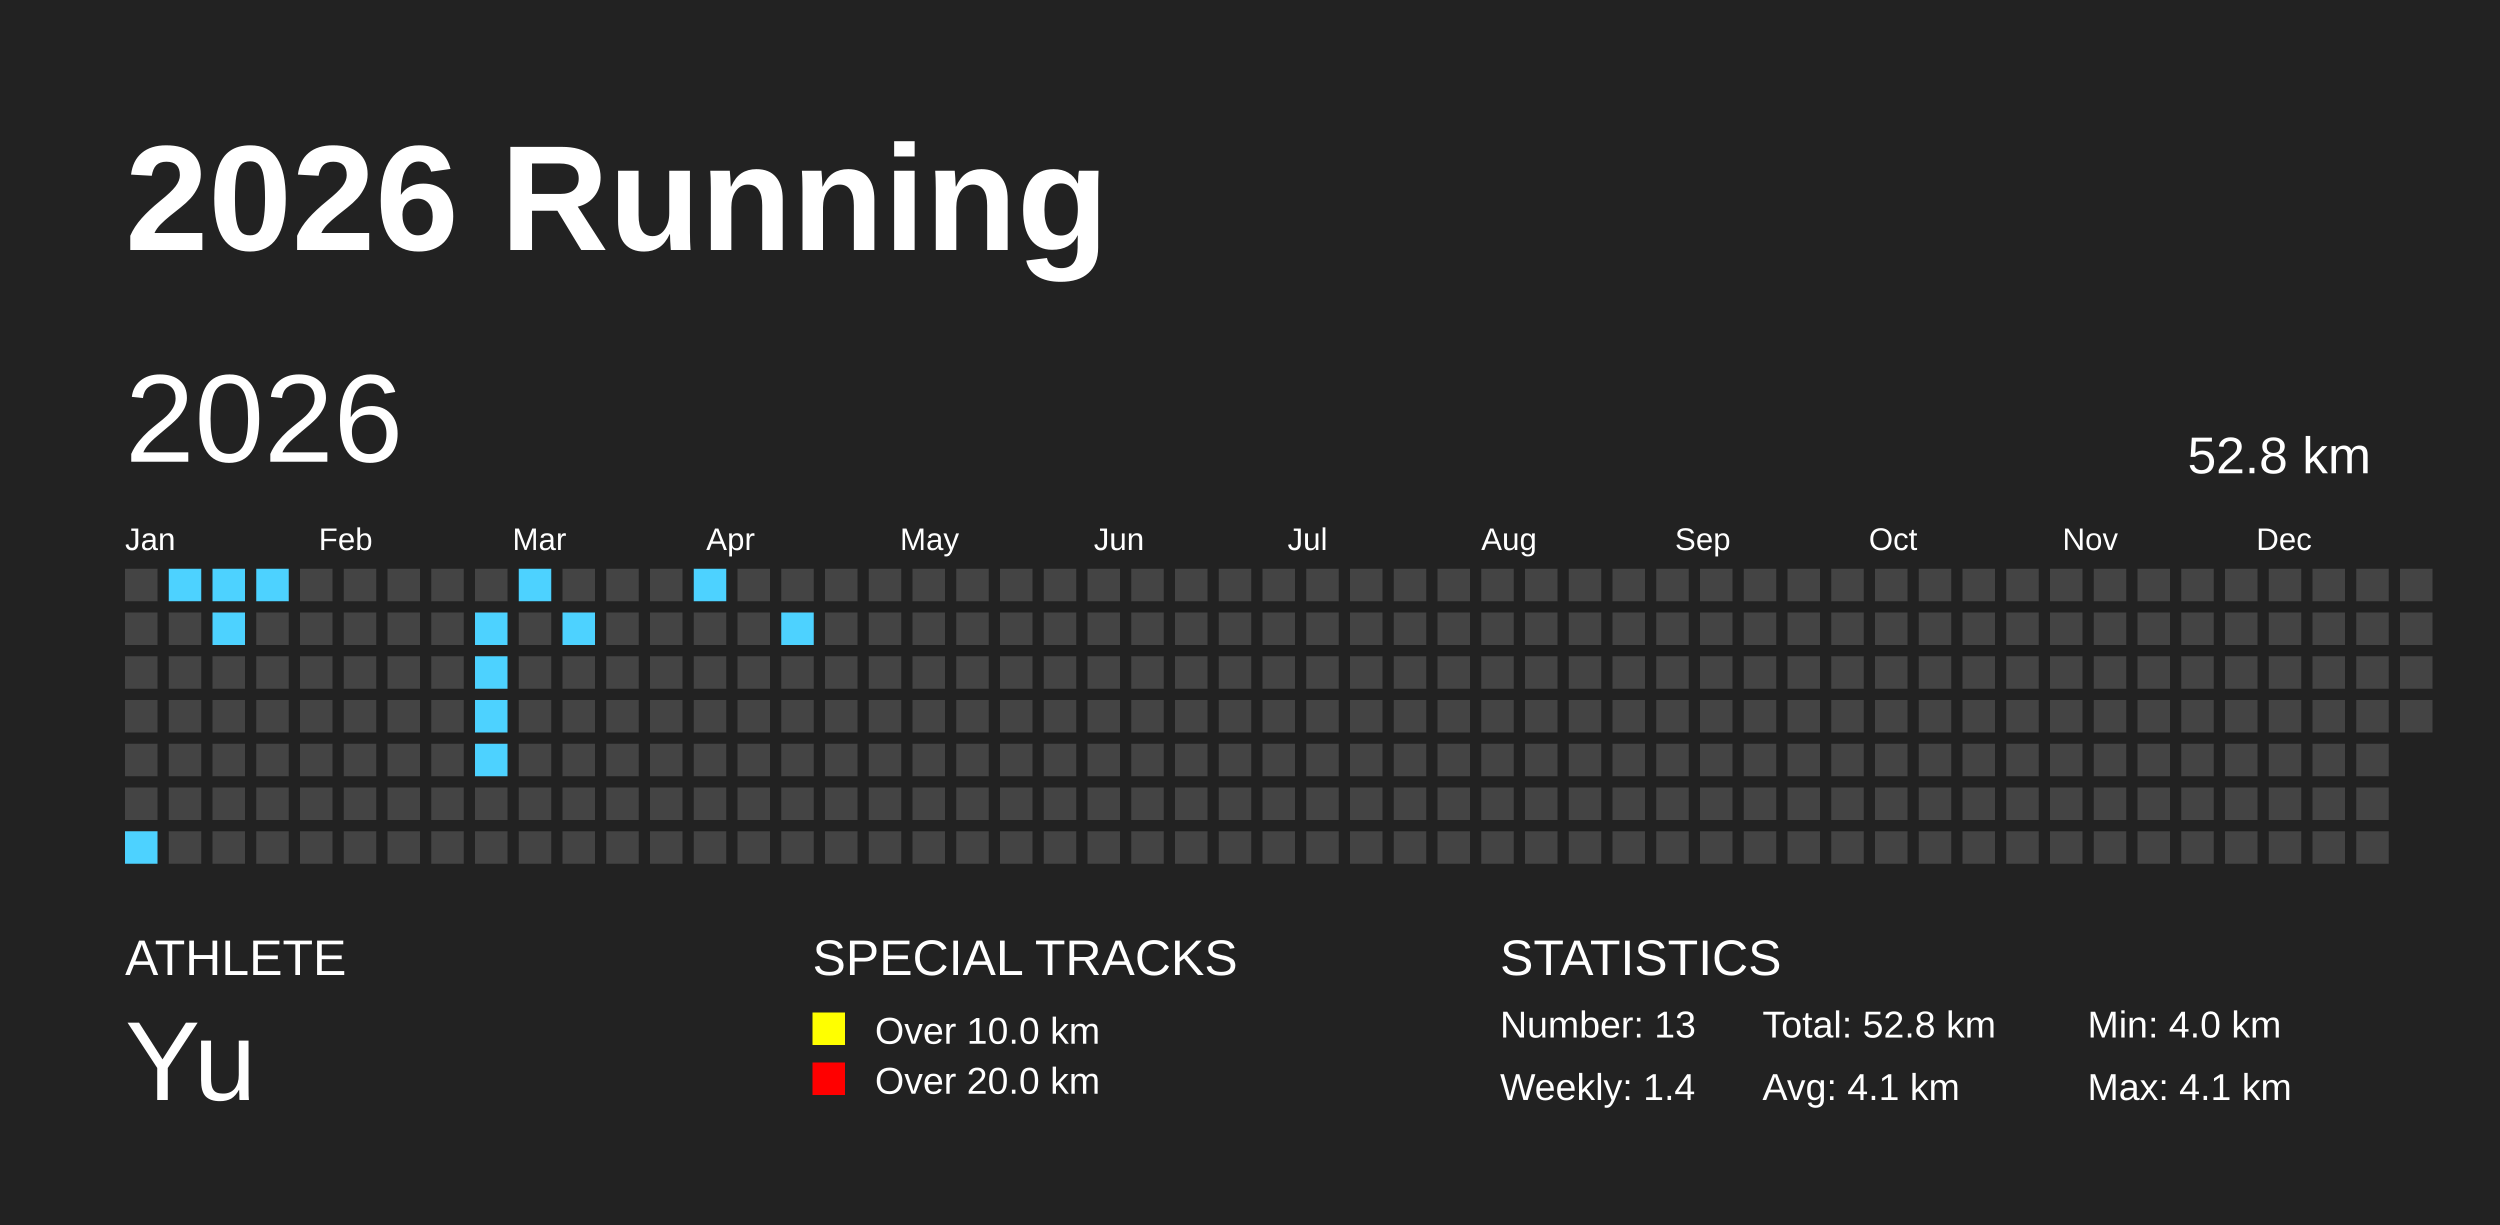
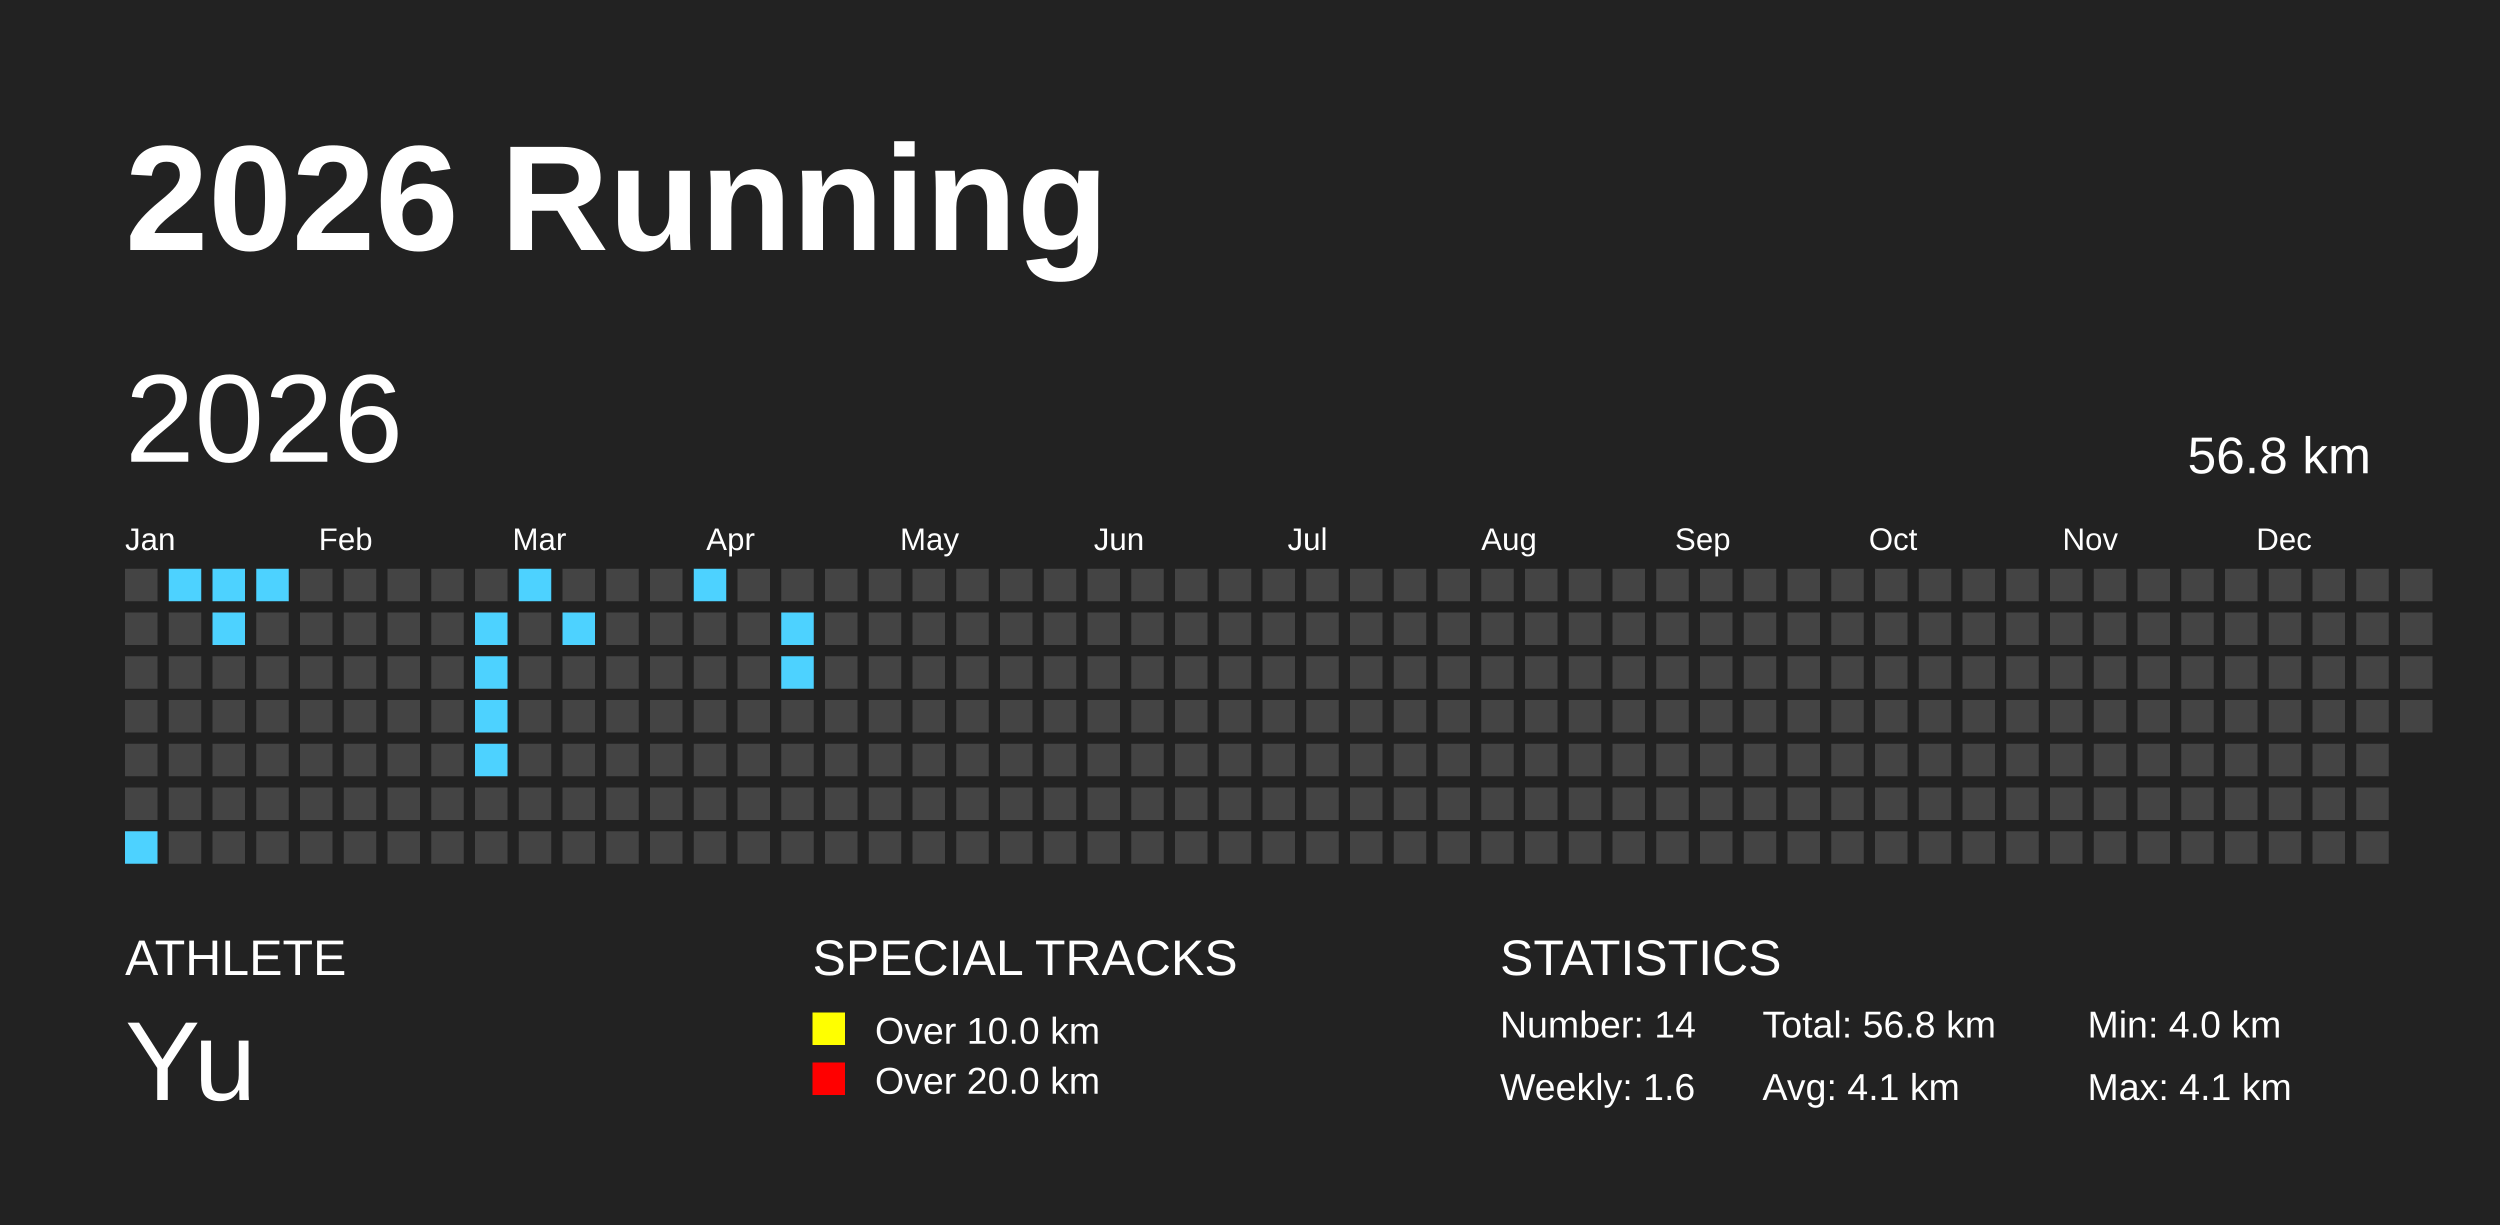
<svg xmlns="http://www.w3.org/2000/svg" baseProfile="full" height="98mm" version="1.1" viewBox="0,0,200,98" width="200mm">
  <defs />
  <rect fill="#222222" height="98" width="200" x="0" y="0" />
  <text fill="#FFFFFF" style="font-size:12px; font-family:Arial; font-weight:bold;" x="10" y="20">2026 Running</text>
  <text fill="#FFFFFF" style="font-size:4px; font-family:Arial" x="10" y="78">ATHLETE</text>
  <text fill="#FFFFFF" style="font-size:9px; font-family:Arial" x="10" y="88">Yu</text>
  <text fill="#FFFFFF" style="font-size:4px; font-family:Arial" x="65" y="78">SPECIAL TRACKS</text>
  <rect fill="yellow" height="2.6" width="2.6" x="65" y="81" />
  <text fill="#FFFFFF" style="font-size:3px; font-family:Arial" x="70" y="83.5">Over 10.0 km</text>
  <rect fill="red" height="2.6" width="2.6" x="65" y="85" />
  <text fill="#FFFFFF" style="font-size:3px; font-family:Arial" x="70" y="87.5">Over 20.0 km</text>
  <text fill="#FFFFFF" style="font-size:4px; font-family:Arial" x="120" y="78">STATISTICS</text>
-   <text fill="#FFFFFF" style="font-size:3px; font-family:Arial" x="120" y="83">Number: 13</text>
-   <text fill="#FFFFFF" style="font-size:3px; font-family:Arial" x="120" y="88">Weekly: 1.4</text>
-   <text fill="#FFFFFF" style="font-size:3px; font-family:Arial" x="141" y="83">Total: 52.8 km</text>
+   <text fill="#FFFFFF" style="font-size:3px; font-family:Arial" x="120" y="83">Number: 14</text>
+   <text fill="#FFFFFF" style="font-size:3px; font-family:Arial" x="120" y="88">Weekly: 1.6</text>
+   <text fill="#FFFFFF" style="font-size:3px; font-family:Arial" x="141" y="83">Total: 56.8 km</text>
  <text fill="#FFFFFF" style="font-size:3px; font-family:Arial" x="141" y="88">Avg: 4.1 km</text>
  <text fill="#FFFFFF" style="font-size:3px; font-family:Arial" x="167" y="83">Min: 4.0 km</text>
  <text fill="#FFFFFF" style="font-size:3px; font-family:Arial" x="167" y="88">Max: 4.1 km</text>
  <text dominant-baseline="hanging" fill="#FFFFFF" style="font-size:10.0px; font-family:Arial;" x="10" y="30">2026</text>
-   <text dominant-baseline="hanging" fill="#FFFFFF" style="font-size:4.125px; font-family:Arial;" x="175" y="35">52.8 km</text>
+   <text dominant-baseline="hanging" fill="#FFFFFF" style="font-size:4.125px; font-family:Arial;" x="175" y="35">56.8 km</text>
  <text fill="#FFFFFF" style="font-size:2.5px; font-family:Arial" x="10.0" y="44">Jan</text>
  <text fill="#FFFFFF" style="font-size:2.5px; font-family:Arial" x="25.5" y="44">Feb</text>
  <text fill="#FFFFFF" style="font-size:2.5px; font-family:Arial" x="41.0" y="44">Mar</text>
  <text fill="#FFFFFF" style="font-size:2.5px; font-family:Arial" x="56.5" y="44">Apr</text>
  <text fill="#FFFFFF" style="font-size:2.5px; font-family:Arial" x="72.0" y="44">May</text>
  <text fill="#FFFFFF" style="font-size:2.5px; font-family:Arial" x="87.5" y="44">Jun</text>
  <text fill="#FFFFFF" style="font-size:2.5px; font-family:Arial" x="103.0" y="44">Jul</text>
  <text fill="#FFFFFF" style="font-size:2.5px; font-family:Arial" x="118.5" y="44">Aug</text>
  <text fill="#FFFFFF" style="font-size:2.5px; font-family:Arial" x="134.0" y="44">Sep</text>
  <text fill="#FFFFFF" style="font-size:2.5px; font-family:Arial" x="149.5" y="44">Oct</text>
  <text fill="#FFFFFF" style="font-size:2.5px; font-family:Arial" x="165.0" y="44">Nov</text>
  <text fill="#FFFFFF" style="font-size:2.5px; font-family:Arial" x="180.5" y="44">Dec</text>
  <rect fill="#444444" height="2.6" width="2.6" x="10.0" y="45.5" />
  <rect fill="#444444" height="2.6" width="2.6" x="10.0" y="49.0" />
  <rect fill="#444444" height="2.6" width="2.6" x="10.0" y="52.5" />
  <rect fill="#444444" height="2.6" width="2.6" x="10.0" y="56.0" />
  <rect fill="#444444" height="2.6" width="2.6" x="10.0" y="59.5" />
  <rect fill="#444444" height="2.6" width="2.6" x="10.0" y="63.0" />
  <rect fill="#4DD2FF" height="2.6" width="2.6" x="10.0" y="66.5" />
  <rect fill="#4DD2FF" height="2.6" width="2.6" x="13.5" y="45.5" />
  <rect fill="#444444" height="2.6" width="2.6" x="13.5" y="49.0" />
  <rect fill="#444444" height="2.6" width="2.6" x="13.5" y="52.5" />
  <rect fill="#444444" height="2.6" width="2.6" x="13.5" y="56.0" />
  <rect fill="#444444" height="2.6" width="2.6" x="13.5" y="59.5" />
  <rect fill="#444444" height="2.6" width="2.6" x="13.5" y="63.0" />
  <rect fill="#444444" height="2.6" width="2.6" x="13.5" y="66.5" />
  <rect fill="#4DD2FF" height="2.6" width="2.6" x="17.0" y="45.5" />
  <rect fill="#4DD2FF" height="2.6" width="2.6" x="17.0" y="49.0" />
  <rect fill="#444444" height="2.6" width="2.6" x="17.0" y="52.5" />
  <rect fill="#444444" height="2.6" width="2.6" x="17.0" y="56.0" />
  <rect fill="#444444" height="2.6" width="2.6" x="17.0" y="59.5" />
  <rect fill="#444444" height="2.6" width="2.6" x="17.0" y="63.0" />
  <rect fill="#444444" height="2.6" width="2.6" x="17.0" y="66.5" />
  <rect fill="#4DD2FF" height="2.6" width="2.6" x="20.5" y="45.5" />
  <rect fill="#444444" height="2.6" width="2.6" x="20.5" y="49.0" />
  <rect fill="#444444" height="2.6" width="2.6" x="20.5" y="52.5" />
  <rect fill="#444444" height="2.6" width="2.6" x="20.5" y="56.0" />
  <rect fill="#444444" height="2.6" width="2.6" x="20.5" y="59.5" />
  <rect fill="#444444" height="2.6" width="2.6" x="20.5" y="63.0" />
  <rect fill="#444444" height="2.6" width="2.6" x="20.5" y="66.5" />
  <rect fill="#444444" height="2.6" width="2.6" x="24.0" y="45.5" />
  <rect fill="#444444" height="2.6" width="2.6" x="24.0" y="49.0" />
  <rect fill="#444444" height="2.6" width="2.6" x="24.0" y="52.5" />
  <rect fill="#444444" height="2.6" width="2.6" x="24.0" y="56.0" />
  <rect fill="#444444" height="2.6" width="2.6" x="24.0" y="59.5" />
  <rect fill="#444444" height="2.6" width="2.6" x="24.0" y="63.0" />
  <rect fill="#444444" height="2.6" width="2.6" x="24.0" y="66.5" />
  <rect fill="#444444" height="2.6" width="2.6" x="27.5" y="45.5" />
  <rect fill="#444444" height="2.6" width="2.6" x="27.5" y="49.0" />
  <rect fill="#444444" height="2.6" width="2.6" x="27.5" y="52.5" />
  <rect fill="#444444" height="2.6" width="2.6" x="27.5" y="56.0" />
  <rect fill="#444444" height="2.6" width="2.6" x="27.5" y="59.5" />
  <rect fill="#444444" height="2.6" width="2.6" x="27.5" y="63.0" />
  <rect fill="#444444" height="2.6" width="2.6" x="27.5" y="66.5" />
  <rect fill="#444444" height="2.6" width="2.6" x="31.0" y="45.5" />
  <rect fill="#444444" height="2.6" width="2.6" x="31.0" y="49.0" />
  <rect fill="#444444" height="2.6" width="2.6" x="31.0" y="52.5" />
  <rect fill="#444444" height="2.6" width="2.6" x="31.0" y="56.0" />
  <rect fill="#444444" height="2.6" width="2.6" x="31.0" y="59.5" />
  <rect fill="#444444" height="2.6" width="2.6" x="31.0" y="63.0" />
  <rect fill="#444444" height="2.6" width="2.6" x="31.0" y="66.5" />
  <rect fill="#444444" height="2.6" width="2.6" x="34.5" y="45.5" />
  <rect fill="#444444" height="2.6" width="2.6" x="34.5" y="49.0" />
  <rect fill="#444444" height="2.6" width="2.6" x="34.5" y="52.5" />
  <rect fill="#444444" height="2.6" width="2.6" x="34.5" y="56.0" />
  <rect fill="#444444" height="2.6" width="2.6" x="34.5" y="59.5" />
  <rect fill="#444444" height="2.6" width="2.6" x="34.5" y="63.0" />
  <rect fill="#444444" height="2.6" width="2.6" x="34.5" y="66.5" />
  <rect fill="#444444" height="2.6" width="2.6" x="38.0" y="45.5" />
  <rect fill="#4DD2FF" height="2.6" width="2.6" x="38.0" y="49.0" />
  <rect fill="#4DD2FF" height="2.6" width="2.6" x="38.0" y="52.5" />
  <rect fill="#4DD2FF" height="2.6" width="2.6" x="38.0" y="56.0" />
  <rect fill="#4DD2FF" height="2.6" width="2.6" x="38.0" y="59.5" />
  <rect fill="#444444" height="2.6" width="2.6" x="38.0" y="63.0" />
  <rect fill="#444444" height="2.6" width="2.6" x="38.0" y="66.5" />
  <rect fill="#4DD2FF" height="2.6" width="2.6" x="41.5" y="45.5" />
  <rect fill="#444444" height="2.6" width="2.6" x="41.5" y="49.0" />
  <rect fill="#444444" height="2.6" width="2.6" x="41.5" y="52.5" />
  <rect fill="#444444" height="2.6" width="2.6" x="41.5" y="56.0" />
  <rect fill="#444444" height="2.6" width="2.6" x="41.5" y="59.5" />
  <rect fill="#444444" height="2.6" width="2.6" x="41.5" y="63.0" />
  <rect fill="#444444" height="2.6" width="2.6" x="41.5" y="66.5" />
  <rect fill="#444444" height="2.6" width="2.6" x="45.0" y="45.5" />
  <rect fill="#4DD2FF" height="2.6" width="2.6" x="45.0" y="49.0" />
  <rect fill="#444444" height="2.6" width="2.6" x="45.0" y="52.5" />
  <rect fill="#444444" height="2.6" width="2.6" x="45.0" y="56.0" />
  <rect fill="#444444" height="2.6" width="2.6" x="45.0" y="59.5" />
  <rect fill="#444444" height="2.6" width="2.6" x="45.0" y="63.0" />
  <rect fill="#444444" height="2.6" width="2.6" x="45.0" y="66.5" />
  <rect fill="#444444" height="2.6" width="2.6" x="48.5" y="45.5" />
  <rect fill="#444444" height="2.6" width="2.6" x="48.5" y="49.0" />
  <rect fill="#444444" height="2.6" width="2.6" x="48.5" y="52.5" />
  <rect fill="#444444" height="2.6" width="2.6" x="48.5" y="56.0" />
  <rect fill="#444444" height="2.6" width="2.6" x="48.5" y="59.5" />
  <rect fill="#444444" height="2.6" width="2.6" x="48.5" y="63.0" />
  <rect fill="#444444" height="2.6" width="2.6" x="48.5" y="66.5" />
  <rect fill="#444444" height="2.6" width="2.6" x="52.0" y="45.5" />
  <rect fill="#444444" height="2.6" width="2.6" x="52.0" y="49.0" />
  <rect fill="#444444" height="2.6" width="2.6" x="52.0" y="52.5" />
  <rect fill="#444444" height="2.6" width="2.6" x="52.0" y="56.0" />
  <rect fill="#444444" height="2.6" width="2.6" x="52.0" y="59.5" />
  <rect fill="#444444" height="2.6" width="2.6" x="52.0" y="63.0" />
  <rect fill="#444444" height="2.6" width="2.6" x="52.0" y="66.5" />
  <rect fill="#4DD2FF" height="2.6" width="2.6" x="55.5" y="45.5" />
  <rect fill="#444444" height="2.6" width="2.6" x="55.5" y="49.0" />
  <rect fill="#444444" height="2.6" width="2.6" x="55.5" y="52.5" />
  <rect fill="#444444" height="2.6" width="2.6" x="55.5" y="56.0" />
  <rect fill="#444444" height="2.6" width="2.6" x="55.5" y="59.5" />
  <rect fill="#444444" height="2.6" width="2.6" x="55.5" y="63.0" />
  <rect fill="#444444" height="2.6" width="2.6" x="55.5" y="66.5" />
  <rect fill="#444444" height="2.6" width="2.6" x="59.0" y="45.5" />
  <rect fill="#444444" height="2.6" width="2.6" x="59.0" y="49.0" />
  <rect fill="#444444" height="2.6" width="2.6" x="59.0" y="52.5" />
  <rect fill="#444444" height="2.6" width="2.6" x="59.0" y="56.0" />
  <rect fill="#444444" height="2.6" width="2.6" x="59.0" y="59.5" />
  <rect fill="#444444" height="2.6" width="2.6" x="59.0" y="63.0" />
  <rect fill="#444444" height="2.6" width="2.6" x="59.0" y="66.5" />
  <rect fill="#444444" height="2.6" width="2.6" x="62.5" y="45.5" />
  <rect fill="#4DD2FF" height="2.6" width="2.6" x="62.5" y="49.0" />
-   <rect fill="#444444" height="2.6" width="2.6" x="62.5" y="52.5" />
+   <rect fill="#4DD2FF" height="2.6" width="2.6" x="62.5" y="52.5" />
  <rect fill="#444444" height="2.6" width="2.6" x="62.5" y="56.0" />
  <rect fill="#444444" height="2.6" width="2.6" x="62.5" y="59.5" />
  <rect fill="#444444" height="2.6" width="2.6" x="62.5" y="63.0" />
  <rect fill="#444444" height="2.6" width="2.6" x="62.5" y="66.5" />
  <rect fill="#444444" height="2.6" width="2.6" x="66.0" y="45.5" />
  <rect fill="#444444" height="2.6" width="2.6" x="66.0" y="49.0" />
  <rect fill="#444444" height="2.6" width="2.6" x="66.0" y="52.5" />
  <rect fill="#444444" height="2.6" width="2.6" x="66.0" y="56.0" />
  <rect fill="#444444" height="2.6" width="2.6" x="66.0" y="59.5" />
  <rect fill="#444444" height="2.6" width="2.6" x="66.0" y="63.0" />
  <rect fill="#444444" height="2.6" width="2.6" x="66.0" y="66.5" />
  <rect fill="#444444" height="2.6" width="2.6" x="69.5" y="45.5" />
  <rect fill="#444444" height="2.6" width="2.6" x="69.5" y="49.0" />
  <rect fill="#444444" height="2.6" width="2.6" x="69.5" y="52.5" />
  <rect fill="#444444" height="2.6" width="2.6" x="69.5" y="56.0" />
  <rect fill="#444444" height="2.6" width="2.6" x="69.5" y="59.5" />
  <rect fill="#444444" height="2.6" width="2.6" x="69.5" y="63.0" />
  <rect fill="#444444" height="2.6" width="2.6" x="69.5" y="66.5" />
  <rect fill="#444444" height="2.6" width="2.6" x="73.0" y="45.5" />
  <rect fill="#444444" height="2.6" width="2.6" x="73.0" y="49.0" />
  <rect fill="#444444" height="2.6" width="2.6" x="73.0" y="52.5" />
  <rect fill="#444444" height="2.6" width="2.6" x="73.0" y="56.0" />
  <rect fill="#444444" height="2.6" width="2.6" x="73.0" y="59.5" />
  <rect fill="#444444" height="2.6" width="2.6" x="73.0" y="63.0" />
  <rect fill="#444444" height="2.6" width="2.6" x="73.0" y="66.5" />
  <rect fill="#444444" height="2.6" width="2.6" x="76.5" y="45.5" />
  <rect fill="#444444" height="2.6" width="2.6" x="76.5" y="49.0" />
  <rect fill="#444444" height="2.6" width="2.6" x="76.5" y="52.5" />
  <rect fill="#444444" height="2.6" width="2.6" x="76.5" y="56.0" />
  <rect fill="#444444" height="2.6" width="2.6" x="76.5" y="59.5" />
  <rect fill="#444444" height="2.6" width="2.6" x="76.5" y="63.0" />
  <rect fill="#444444" height="2.6" width="2.6" x="76.5" y="66.5" />
  <rect fill="#444444" height="2.6" width="2.6" x="80.0" y="45.5" />
  <rect fill="#444444" height="2.6" width="2.6" x="80.0" y="49.0" />
  <rect fill="#444444" height="2.6" width="2.6" x="80.0" y="52.5" />
  <rect fill="#444444" height="2.6" width="2.6" x="80.0" y="56.0" />
  <rect fill="#444444" height="2.6" width="2.6" x="80.0" y="59.5" />
  <rect fill="#444444" height="2.6" width="2.6" x="80.0" y="63.0" />
  <rect fill="#444444" height="2.6" width="2.6" x="80.0" y="66.5" />
  <rect fill="#444444" height="2.6" width="2.6" x="83.5" y="45.5" />
  <rect fill="#444444" height="2.6" width="2.6" x="83.5" y="49.0" />
  <rect fill="#444444" height="2.6" width="2.6" x="83.5" y="52.5" />
  <rect fill="#444444" height="2.6" width="2.6" x="83.5" y="56.0" />
  <rect fill="#444444" height="2.6" width="2.6" x="83.5" y="59.5" />
  <rect fill="#444444" height="2.6" width="2.6" x="83.5" y="63.0" />
  <rect fill="#444444" height="2.6" width="2.6" x="83.5" y="66.5" />
  <rect fill="#444444" height="2.6" width="2.6" x="87.0" y="45.5" />
  <rect fill="#444444" height="2.6" width="2.6" x="87.0" y="49.0" />
  <rect fill="#444444" height="2.6" width="2.6" x="87.0" y="52.5" />
  <rect fill="#444444" height="2.6" width="2.6" x="87.0" y="56.0" />
  <rect fill="#444444" height="2.6" width="2.6" x="87.0" y="59.5" />
  <rect fill="#444444" height="2.6" width="2.6" x="87.0" y="63.0" />
  <rect fill="#444444" height="2.6" width="2.6" x="87.0" y="66.5" />
  <rect fill="#444444" height="2.6" width="2.6" x="90.5" y="45.5" />
  <rect fill="#444444" height="2.6" width="2.6" x="90.5" y="49.0" />
  <rect fill="#444444" height="2.6" width="2.6" x="90.5" y="52.5" />
  <rect fill="#444444" height="2.6" width="2.6" x="90.5" y="56.0" />
  <rect fill="#444444" height="2.6" width="2.6" x="90.5" y="59.5" />
  <rect fill="#444444" height="2.6" width="2.6" x="90.5" y="63.0" />
  <rect fill="#444444" height="2.6" width="2.6" x="90.5" y="66.5" />
  <rect fill="#444444" height="2.6" width="2.6" x="94.0" y="45.5" />
  <rect fill="#444444" height="2.6" width="2.6" x="94.0" y="49.0" />
  <rect fill="#444444" height="2.6" width="2.6" x="94.0" y="52.5" />
  <rect fill="#444444" height="2.6" width="2.6" x="94.0" y="56.0" />
  <rect fill="#444444" height="2.6" width="2.6" x="94.0" y="59.5" />
  <rect fill="#444444" height="2.6" width="2.6" x="94.0" y="63.0" />
  <rect fill="#444444" height="2.6" width="2.6" x="94.0" y="66.5" />
  <rect fill="#444444" height="2.6" width="2.6" x="97.5" y="45.5" />
  <rect fill="#444444" height="2.6" width="2.6" x="97.5" y="49.0" />
  <rect fill="#444444" height="2.6" width="2.6" x="97.5" y="52.5" />
  <rect fill="#444444" height="2.6" width="2.6" x="97.5" y="56.0" />
  <rect fill="#444444" height="2.6" width="2.6" x="97.5" y="59.5" />
  <rect fill="#444444" height="2.6" width="2.6" x="97.5" y="63.0" />
  <rect fill="#444444" height="2.6" width="2.6" x="97.5" y="66.5" />
  <rect fill="#444444" height="2.6" width="2.6" x="101.0" y="45.5" />
  <rect fill="#444444" height="2.6" width="2.6" x="101.0" y="49.0" />
  <rect fill="#444444" height="2.6" width="2.6" x="101.0" y="52.5" />
  <rect fill="#444444" height="2.6" width="2.6" x="101.0" y="56.0" />
  <rect fill="#444444" height="2.6" width="2.6" x="101.0" y="59.5" />
  <rect fill="#444444" height="2.6" width="2.6" x="101.0" y="63.0" />
  <rect fill="#444444" height="2.6" width="2.6" x="101.0" y="66.5" />
  <rect fill="#444444" height="2.6" width="2.6" x="104.5" y="45.5" />
  <rect fill="#444444" height="2.6" width="2.6" x="104.5" y="49.0" />
  <rect fill="#444444" height="2.6" width="2.6" x="104.5" y="52.5" />
  <rect fill="#444444" height="2.6" width="2.6" x="104.5" y="56.0" />
  <rect fill="#444444" height="2.6" width="2.6" x="104.5" y="59.5" />
  <rect fill="#444444" height="2.6" width="2.6" x="104.5" y="63.0" />
  <rect fill="#444444" height="2.6" width="2.6" x="104.5" y="66.5" />
  <rect fill="#444444" height="2.6" width="2.6" x="108.0" y="45.5" />
  <rect fill="#444444" height="2.6" width="2.6" x="108.0" y="49.0" />
  <rect fill="#444444" height="2.6" width="2.6" x="108.0" y="52.5" />
  <rect fill="#444444" height="2.6" width="2.6" x="108.0" y="56.0" />
  <rect fill="#444444" height="2.6" width="2.6" x="108.0" y="59.5" />
  <rect fill="#444444" height="2.6" width="2.6" x="108.0" y="63.0" />
  <rect fill="#444444" height="2.6" width="2.6" x="108.0" y="66.5" />
  <rect fill="#444444" height="2.6" width="2.6" x="111.5" y="45.5" />
  <rect fill="#444444" height="2.6" width="2.6" x="111.5" y="49.0" />
  <rect fill="#444444" height="2.6" width="2.6" x="111.5" y="52.5" />
  <rect fill="#444444" height="2.6" width="2.6" x="111.5" y="56.0" />
  <rect fill="#444444" height="2.6" width="2.6" x="111.5" y="59.5" />
  <rect fill="#444444" height="2.6" width="2.6" x="111.5" y="63.0" />
  <rect fill="#444444" height="2.6" width="2.6" x="111.5" y="66.5" />
  <rect fill="#444444" height="2.6" width="2.6" x="115.0" y="45.5" />
  <rect fill="#444444" height="2.6" width="2.6" x="115.0" y="49.0" />
  <rect fill="#444444" height="2.6" width="2.6" x="115.0" y="52.5" />
  <rect fill="#444444" height="2.6" width="2.6" x="115.0" y="56.0" />
  <rect fill="#444444" height="2.6" width="2.6" x="115.0" y="59.5" />
  <rect fill="#444444" height="2.6" width="2.6" x="115.0" y="63.0" />
  <rect fill="#444444" height="2.6" width="2.6" x="115.0" y="66.5" />
  <rect fill="#444444" height="2.6" width="2.6" x="118.5" y="45.5" />
  <rect fill="#444444" height="2.6" width="2.6" x="118.5" y="49.0" />
  <rect fill="#444444" height="2.6" width="2.6" x="118.5" y="52.5" />
  <rect fill="#444444" height="2.6" width="2.6" x="118.5" y="56.0" />
  <rect fill="#444444" height="2.6" width="2.6" x="118.5" y="59.5" />
  <rect fill="#444444" height="2.6" width="2.6" x="118.5" y="63.0" />
  <rect fill="#444444" height="2.6" width="2.6" x="118.5" y="66.5" />
  <rect fill="#444444" height="2.6" width="2.6" x="122.0" y="45.5" />
  <rect fill="#444444" height="2.6" width="2.6" x="122.0" y="49.0" />
  <rect fill="#444444" height="2.6" width="2.6" x="122.0" y="52.5" />
  <rect fill="#444444" height="2.6" width="2.6" x="122.0" y="56.0" />
  <rect fill="#444444" height="2.6" width="2.6" x="122.0" y="59.5" />
  <rect fill="#444444" height="2.6" width="2.6" x="122.0" y="63.0" />
  <rect fill="#444444" height="2.6" width="2.6" x="122.0" y="66.5" />
  <rect fill="#444444" height="2.6" width="2.6" x="125.5" y="45.5" />
  <rect fill="#444444" height="2.6" width="2.6" x="125.5" y="49.0" />
  <rect fill="#444444" height="2.6" width="2.6" x="125.5" y="52.5" />
  <rect fill="#444444" height="2.6" width="2.6" x="125.5" y="56.0" />
  <rect fill="#444444" height="2.6" width="2.6" x="125.5" y="59.5" />
  <rect fill="#444444" height="2.6" width="2.6" x="125.5" y="63.0" />
  <rect fill="#444444" height="2.6" width="2.6" x="125.5" y="66.5" />
  <rect fill="#444444" height="2.6" width="2.6" x="129.0" y="45.5" />
  <rect fill="#444444" height="2.6" width="2.6" x="129.0" y="49.0" />
  <rect fill="#444444" height="2.6" width="2.6" x="129.0" y="52.5" />
  <rect fill="#444444" height="2.6" width="2.6" x="129.0" y="56.0" />
  <rect fill="#444444" height="2.6" width="2.6" x="129.0" y="59.5" />
  <rect fill="#444444" height="2.6" width="2.6" x="129.0" y="63.0" />
  <rect fill="#444444" height="2.6" width="2.6" x="129.0" y="66.5" />
  <rect fill="#444444" height="2.6" width="2.6" x="132.5" y="45.5" />
  <rect fill="#444444" height="2.6" width="2.6" x="132.5" y="49.0" />
  <rect fill="#444444" height="2.6" width="2.6" x="132.5" y="52.5" />
  <rect fill="#444444" height="2.6" width="2.6" x="132.5" y="56.0" />
  <rect fill="#444444" height="2.6" width="2.6" x="132.5" y="59.5" />
  <rect fill="#444444" height="2.6" width="2.6" x="132.5" y="63.0" />
  <rect fill="#444444" height="2.6" width="2.6" x="132.5" y="66.5" />
  <rect fill="#444444" height="2.6" width="2.6" x="136.0" y="45.5" />
  <rect fill="#444444" height="2.6" width="2.6" x="136.0" y="49.0" />
  <rect fill="#444444" height="2.6" width="2.6" x="136.0" y="52.5" />
  <rect fill="#444444" height="2.6" width="2.6" x="136.0" y="56.0" />
  <rect fill="#444444" height="2.6" width="2.6" x="136.0" y="59.5" />
  <rect fill="#444444" height="2.6" width="2.6" x="136.0" y="63.0" />
  <rect fill="#444444" height="2.6" width="2.6" x="136.0" y="66.5" />
  <rect fill="#444444" height="2.6" width="2.6" x="139.5" y="45.5" />
  <rect fill="#444444" height="2.6" width="2.6" x="139.5" y="49.0" />
  <rect fill="#444444" height="2.6" width="2.6" x="139.5" y="52.5" />
  <rect fill="#444444" height="2.6" width="2.6" x="139.5" y="56.0" />
  <rect fill="#444444" height="2.6" width="2.6" x="139.5" y="59.5" />
  <rect fill="#444444" height="2.6" width="2.6" x="139.5" y="63.0" />
  <rect fill="#444444" height="2.6" width="2.6" x="139.5" y="66.5" />
  <rect fill="#444444" height="2.6" width="2.6" x="143.0" y="45.5" />
  <rect fill="#444444" height="2.6" width="2.6" x="143.0" y="49.0" />
  <rect fill="#444444" height="2.6" width="2.6" x="143.0" y="52.5" />
  <rect fill="#444444" height="2.6" width="2.6" x="143.0" y="56.0" />
  <rect fill="#444444" height="2.6" width="2.6" x="143.0" y="59.5" />
  <rect fill="#444444" height="2.6" width="2.6" x="143.0" y="63.0" />
  <rect fill="#444444" height="2.6" width="2.6" x="143.0" y="66.5" />
  <rect fill="#444444" height="2.6" width="2.6" x="146.5" y="45.5" />
  <rect fill="#444444" height="2.6" width="2.6" x="146.5" y="49.0" />
  <rect fill="#444444" height="2.6" width="2.6" x="146.5" y="52.5" />
  <rect fill="#444444" height="2.6" width="2.6" x="146.5" y="56.0" />
  <rect fill="#444444" height="2.6" width="2.6" x="146.5" y="59.5" />
  <rect fill="#444444" height="2.6" width="2.6" x="146.5" y="63.0" />
  <rect fill="#444444" height="2.6" width="2.6" x="146.5" y="66.5" />
  <rect fill="#444444" height="2.6" width="2.6" x="150.0" y="45.5" />
  <rect fill="#444444" height="2.6" width="2.6" x="150.0" y="49.0" />
  <rect fill="#444444" height="2.6" width="2.6" x="150.0" y="52.5" />
  <rect fill="#444444" height="2.6" width="2.6" x="150.0" y="56.0" />
  <rect fill="#444444" height="2.6" width="2.6" x="150.0" y="59.5" />
  <rect fill="#444444" height="2.6" width="2.6" x="150.0" y="63.0" />
  <rect fill="#444444" height="2.6" width="2.6" x="150.0" y="66.5" />
  <rect fill="#444444" height="2.6" width="2.6" x="153.5" y="45.5" />
  <rect fill="#444444" height="2.6" width="2.6" x="153.5" y="49.0" />
  <rect fill="#444444" height="2.6" width="2.6" x="153.5" y="52.5" />
  <rect fill="#444444" height="2.6" width="2.6" x="153.5" y="56.0" />
  <rect fill="#444444" height="2.6" width="2.6" x="153.5" y="59.5" />
  <rect fill="#444444" height="2.6" width="2.6" x="153.5" y="63.0" />
  <rect fill="#444444" height="2.6" width="2.6" x="153.5" y="66.5" />
  <rect fill="#444444" height="2.6" width="2.6" x="157.0" y="45.5" />
  <rect fill="#444444" height="2.6" width="2.6" x="157.0" y="49.0" />
  <rect fill="#444444" height="2.6" width="2.6" x="157.0" y="52.5" />
  <rect fill="#444444" height="2.6" width="2.6" x="157.0" y="56.0" />
  <rect fill="#444444" height="2.6" width="2.6" x="157.0" y="59.5" />
  <rect fill="#444444" height="2.6" width="2.6" x="157.0" y="63.0" />
  <rect fill="#444444" height="2.6" width="2.6" x="157.0" y="66.5" />
  <rect fill="#444444" height="2.6" width="2.6" x="160.5" y="45.5" />
  <rect fill="#444444" height="2.6" width="2.6" x="160.5" y="49.0" />
  <rect fill="#444444" height="2.6" width="2.6" x="160.5" y="52.5" />
  <rect fill="#444444" height="2.6" width="2.6" x="160.5" y="56.0" />
  <rect fill="#444444" height="2.6" width="2.6" x="160.5" y="59.5" />
  <rect fill="#444444" height="2.6" width="2.6" x="160.5" y="63.0" />
  <rect fill="#444444" height="2.6" width="2.6" x="160.5" y="66.5" />
  <rect fill="#444444" height="2.6" width="2.6" x="164.0" y="45.5" />
  <rect fill="#444444" height="2.6" width="2.6" x="164.0" y="49.0" />
  <rect fill="#444444" height="2.6" width="2.6" x="164.0" y="52.5" />
  <rect fill="#444444" height="2.6" width="2.6" x="164.0" y="56.0" />
  <rect fill="#444444" height="2.6" width="2.6" x="164.0" y="59.5" />
  <rect fill="#444444" height="2.6" width="2.6" x="164.0" y="63.0" />
  <rect fill="#444444" height="2.6" width="2.6" x="164.0" y="66.5" />
  <rect fill="#444444" height="2.6" width="2.6" x="167.5" y="45.5" />
  <rect fill="#444444" height="2.6" width="2.6" x="167.5" y="49.0" />
  <rect fill="#444444" height="2.6" width="2.6" x="167.5" y="52.5" />
  <rect fill="#444444" height="2.6" width="2.6" x="167.5" y="56.0" />
  <rect fill="#444444" height="2.6" width="2.6" x="167.5" y="59.5" />
  <rect fill="#444444" height="2.6" width="2.6" x="167.5" y="63.0" />
  <rect fill="#444444" height="2.6" width="2.6" x="167.5" y="66.5" />
  <rect fill="#444444" height="2.6" width="2.6" x="171.0" y="45.5" />
  <rect fill="#444444" height="2.6" width="2.6" x="171.0" y="49.0" />
  <rect fill="#444444" height="2.6" width="2.6" x="171.0" y="52.5" />
  <rect fill="#444444" height="2.6" width="2.6" x="171.0" y="56.0" />
  <rect fill="#444444" height="2.6" width="2.6" x="171.0" y="59.5" />
  <rect fill="#444444" height="2.6" width="2.6" x="171.0" y="63.0" />
  <rect fill="#444444" height="2.6" width="2.6" x="171.0" y="66.5" />
  <rect fill="#444444" height="2.6" width="2.6" x="174.5" y="45.5" />
  <rect fill="#444444" height="2.6" width="2.6" x="174.5" y="49.0" />
  <rect fill="#444444" height="2.6" width="2.6" x="174.5" y="52.5" />
  <rect fill="#444444" height="2.6" width="2.6" x="174.5" y="56.0" />
  <rect fill="#444444" height="2.6" width="2.6" x="174.5" y="59.5" />
  <rect fill="#444444" height="2.6" width="2.6" x="174.5" y="63.0" />
  <rect fill="#444444" height="2.6" width="2.6" x="174.5" y="66.5" />
  <rect fill="#444444" height="2.6" width="2.6" x="178.0" y="45.5" />
  <rect fill="#444444" height="2.6" width="2.6" x="178.0" y="49.0" />
  <rect fill="#444444" height="2.6" width="2.6" x="178.0" y="52.5" />
  <rect fill="#444444" height="2.6" width="2.6" x="178.0" y="56.0" />
  <rect fill="#444444" height="2.6" width="2.6" x="178.0" y="59.5" />
  <rect fill="#444444" height="2.6" width="2.6" x="178.0" y="63.0" />
  <rect fill="#444444" height="2.6" width="2.6" x="178.0" y="66.5" />
  <rect fill="#444444" height="2.6" width="2.6" x="181.5" y="45.5" />
  <rect fill="#444444" height="2.6" width="2.6" x="181.5" y="49.0" />
  <rect fill="#444444" height="2.6" width="2.6" x="181.5" y="52.5" />
  <rect fill="#444444" height="2.6" width="2.6" x="181.5" y="56.0" />
  <rect fill="#444444" height="2.6" width="2.6" x="181.5" y="59.5" />
  <rect fill="#444444" height="2.6" width="2.6" x="181.5" y="63.0" />
  <rect fill="#444444" height="2.6" width="2.6" x="181.5" y="66.5" />
  <rect fill="#444444" height="2.6" width="2.6" x="185.0" y="45.5" />
  <rect fill="#444444" height="2.6" width="2.6" x="185.0" y="49.0" />
  <rect fill="#444444" height="2.6" width="2.6" x="185.0" y="52.5" />
  <rect fill="#444444" height="2.6" width="2.6" x="185.0" y="56.0" />
  <rect fill="#444444" height="2.6" width="2.6" x="185.0" y="59.5" />
  <rect fill="#444444" height="2.6" width="2.6" x="185.0" y="63.0" />
  <rect fill="#444444" height="2.6" width="2.6" x="185.0" y="66.5" />
  <rect fill="#444444" height="2.6" width="2.6" x="188.5" y="45.5" />
  <rect fill="#444444" height="2.6" width="2.6" x="188.5" y="49.0" />
  <rect fill="#444444" height="2.6" width="2.6" x="188.5" y="52.5" />
  <rect fill="#444444" height="2.6" width="2.6" x="188.5" y="56.0" />
  <rect fill="#444444" height="2.6" width="2.6" x="188.5" y="59.5" />
  <rect fill="#444444" height="2.6" width="2.6" x="188.5" y="63.0" />
  <rect fill="#444444" height="2.6" width="2.6" x="188.5" y="66.5" />
  <rect fill="#444444" height="2.6" width="2.6" x="192.0" y="45.5" />
  <rect fill="#444444" height="2.6" width="2.6" x="192.0" y="49.0" />
  <rect fill="#444444" height="2.6" width="2.6" x="192.0" y="52.5" />
  <rect fill="#444444" height="2.6" width="2.6" x="192.0" y="56.0" />
</svg>
